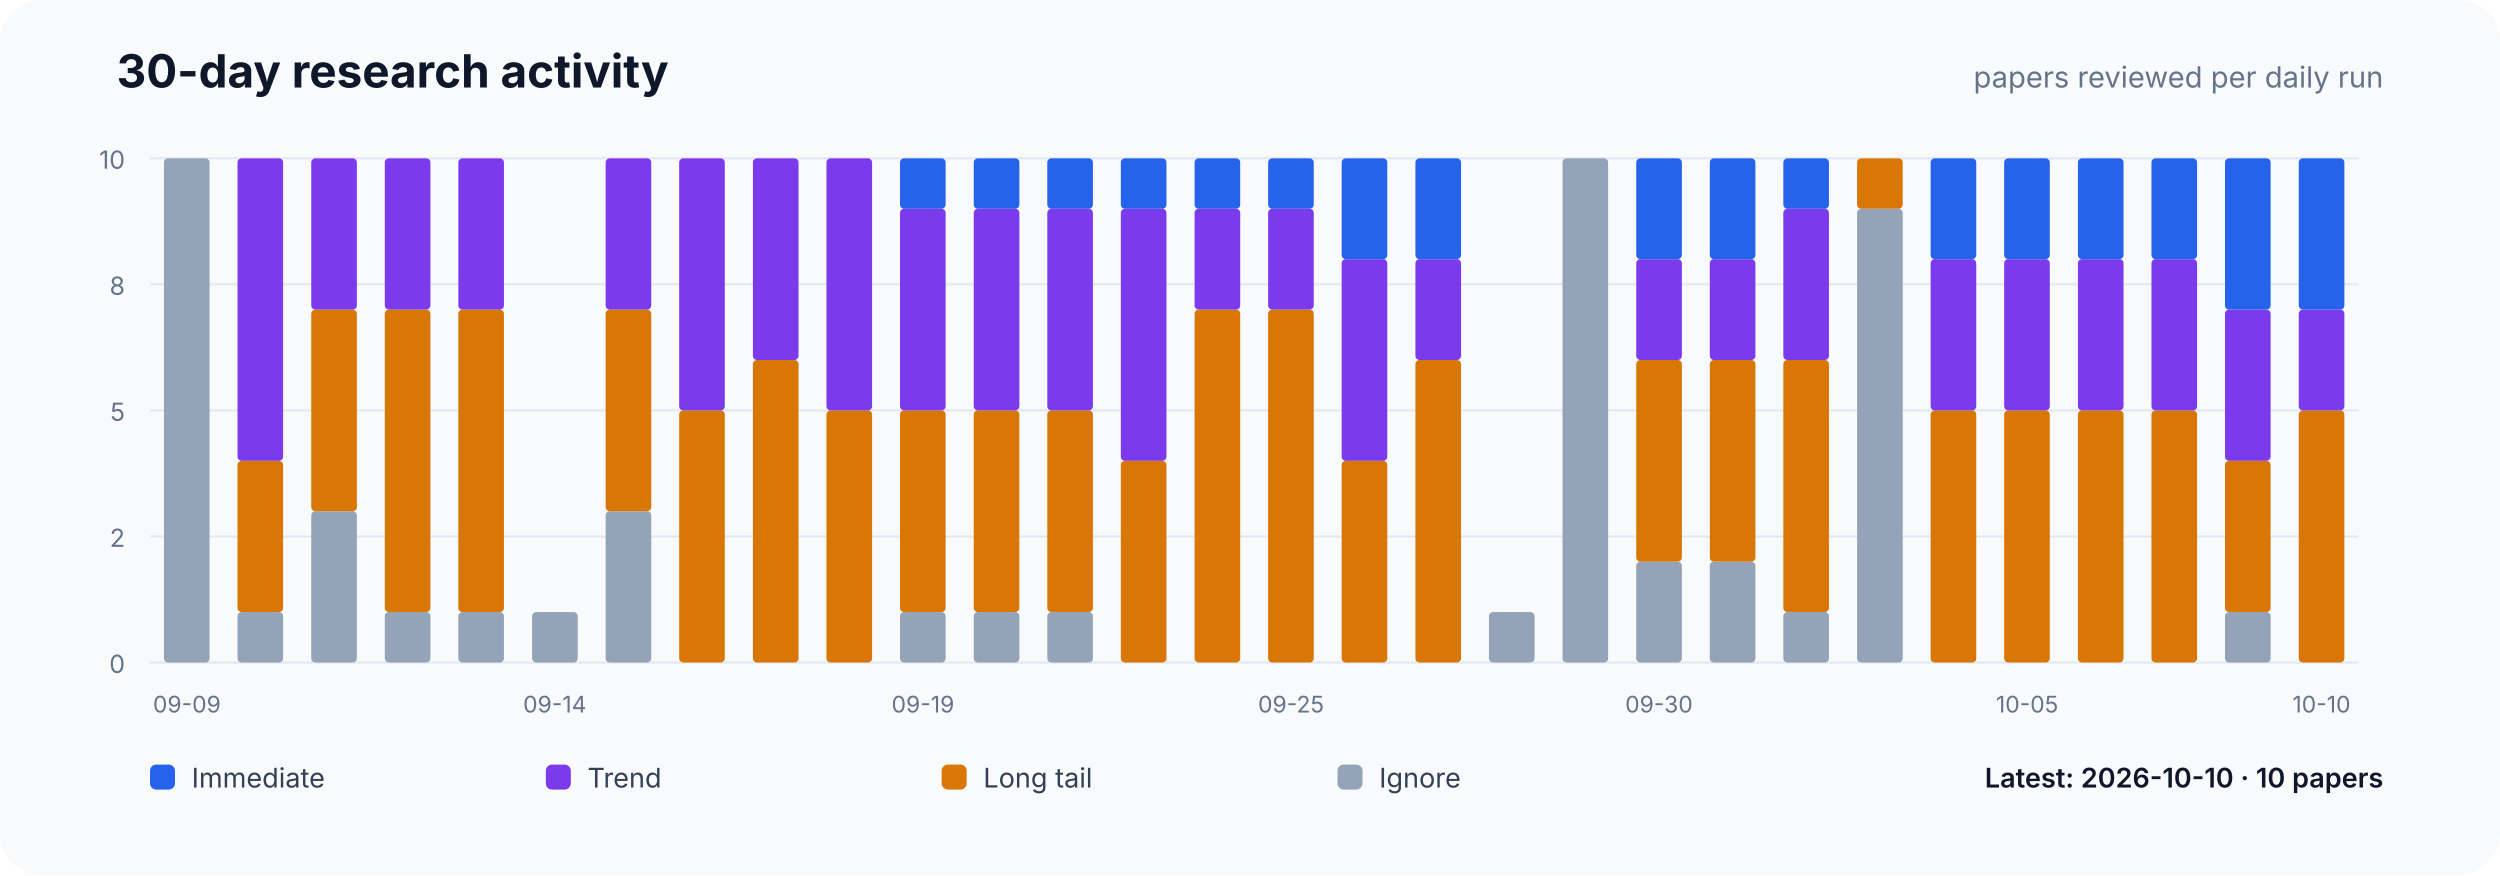
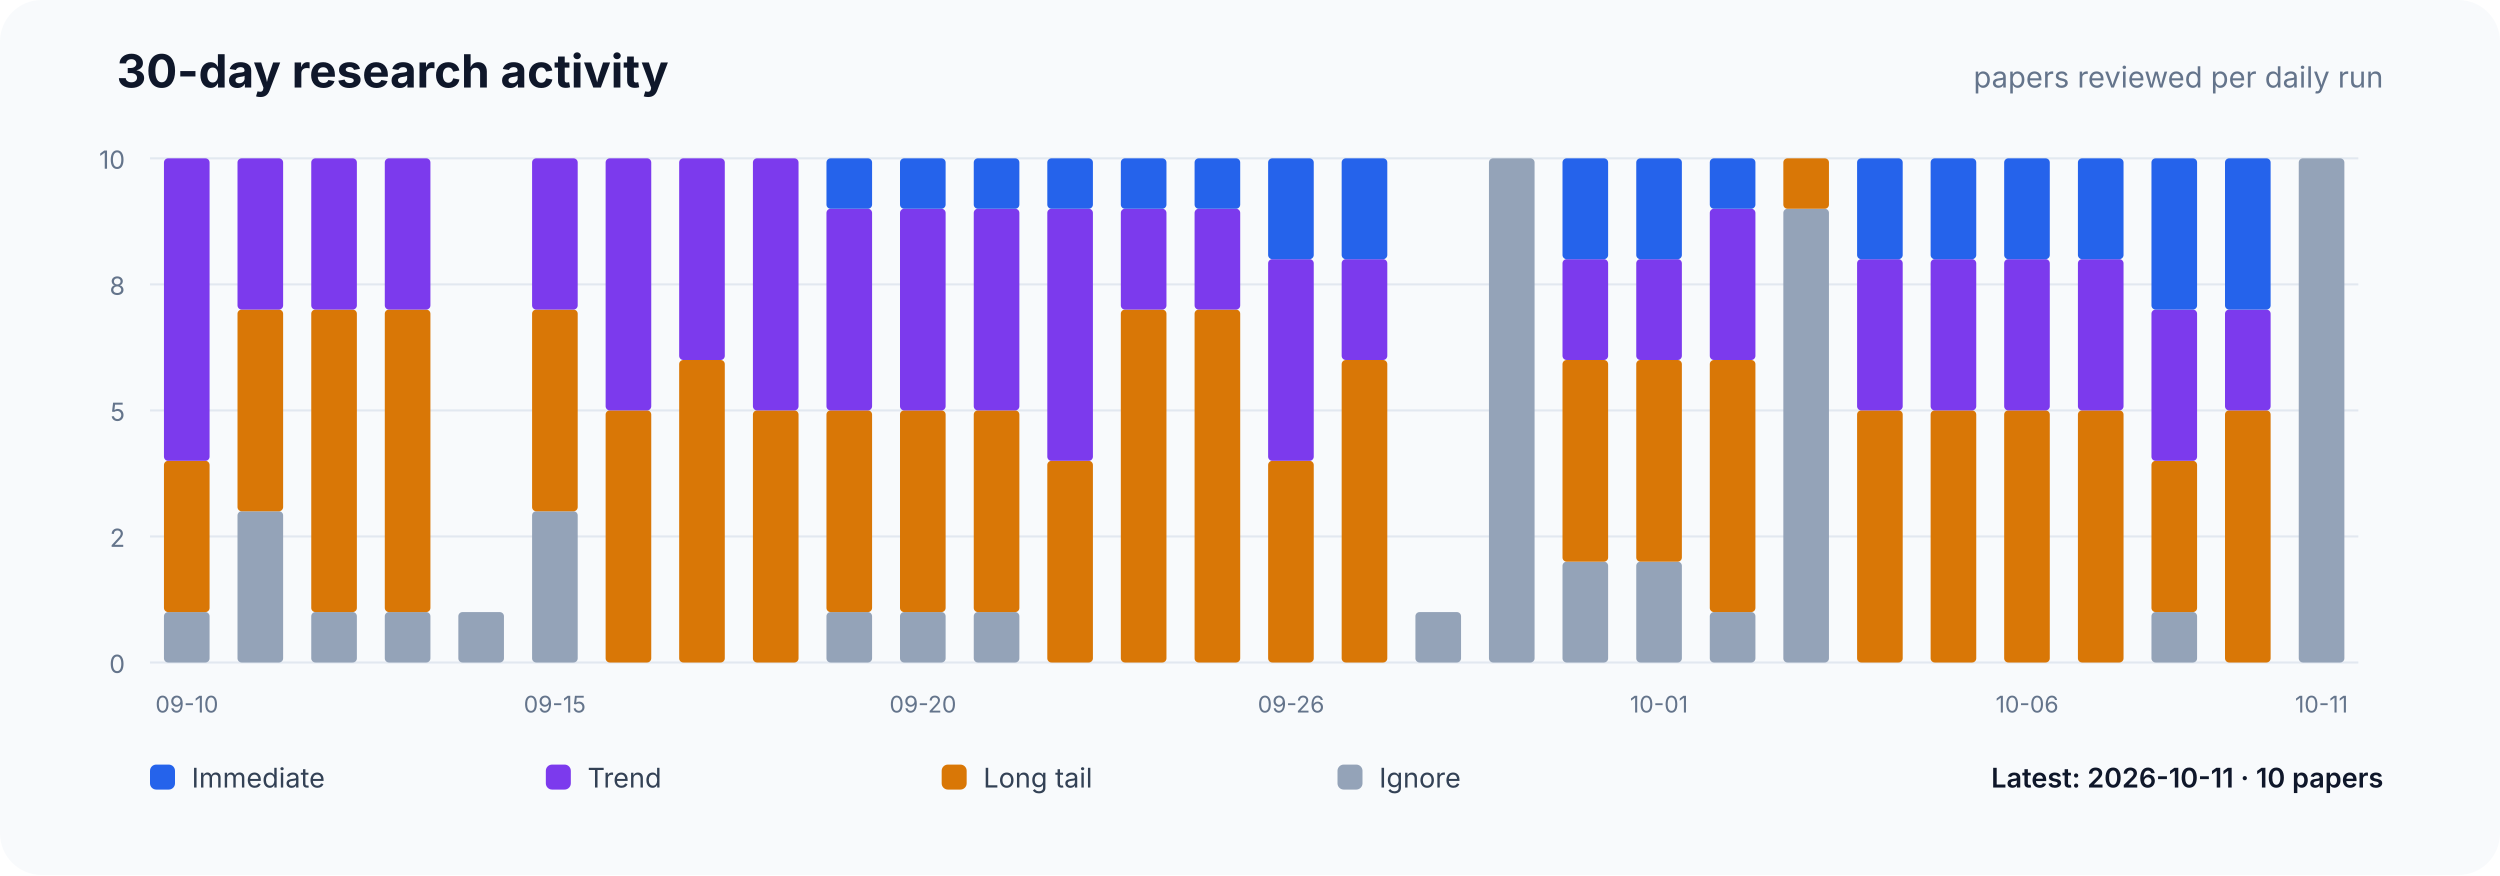
<svg xmlns="http://www.w3.org/2000/svg" width="1200" height="420" viewBox="0 0 1200 420" role="img" aria-labelledby="title desc">
  <rect width="1200" height="420" rx="20" fill="#f8fafc" />
  <text x="56" y="42" font-family="Inter,system-ui,sans-serif" font-size="22" font-weight="700" fill="#0f172a">30-day research activity</text>
  <text x="1144" y="42" text-anchor="end" font-family="Inter,system-ui,sans-serif" font-size="14" fill="#64748b">papers reviewed per daily run</text>
  <line x1="72" y1="318.0" x2="1132" y2="318.0" stroke="#e2e8f0" />
  <text x="60" y="323.0" text-anchor="end" font-family="Inter,system-ui,sans-serif" font-size="12" fill="#64748b">0</text>
  <line x1="72" y1="257.5" x2="1132" y2="257.5" stroke="#e2e8f0" />
  <text x="60" y="262.5" text-anchor="end" font-family="Inter,system-ui,sans-serif" font-size="12" fill="#64748b">2</text>
  <line x1="72" y1="197.0" x2="1132" y2="197.0" stroke="#e2e8f0" />
  <text x="60" y="202.0" text-anchor="end" font-family="Inter,system-ui,sans-serif" font-size="12" fill="#64748b">5</text>
  <line x1="72" y1="136.5" x2="1132" y2="136.5" stroke="#e2e8f0" />
  <text x="60" y="141.5" text-anchor="end" font-family="Inter,system-ui,sans-serif" font-size="12" fill="#64748b">8</text>
  <line x1="72" y1="76.0" x2="1132" y2="76.0" stroke="#e2e8f0" />
  <text x="60" y="81.0" text-anchor="end" font-family="Inter,system-ui,sans-serif" font-size="12" fill="#64748b">10</text>
-   <rect x="78.7" y="76.0" width="21.9" height="242.0" rx="2" fill="#94a3b8" />
-   <rect x="78.7" y="76.0" width="21.9" height="0.0" rx="2" fill="#d97706" />
-   <rect x="78.7" y="76.0" width="21.9" height="0.0" rx="2" fill="#7c3aed" />
+   <rect x="78.7" y="293.8" width="21.9" height="24.2" rx="2" fill="#94a3b8" />
+   <rect x="78.7" y="221.2" width="21.9" height="72.6" rx="2" fill="#d97706" />
+   <rect x="78.7" y="76.0" width="21.9" height="145.2" rx="2" fill="#7c3aed" />
  <rect x="78.7" y="76.0" width="21.9" height="0.0" rx="2" fill="#2563eb" />
-   <text x="89.7" y="342" text-anchor="middle" font-family="Inter,system-ui,sans-serif" font-size="11" fill="#64748b">09-09</text>
-   <rect x="114.0" y="293.8" width="21.9" height="24.2" rx="2" fill="#94a3b8" />
-   <rect x="114.0" y="221.2" width="21.9" height="72.6" rx="2" fill="#d97706" />
-   <rect x="114.0" y="76.0" width="21.9" height="145.2" rx="2" fill="#7c3aed" />
+   <text x="89.7" y="342" text-anchor="middle" font-family="Inter,system-ui,sans-serif" font-size="11" fill="#64748b">09-10</text>
+   <rect x="114.0" y="245.4" width="21.9" height="72.6" rx="2" fill="#94a3b8" />
+   <rect x="114.0" y="148.6" width="21.9" height="96.8" rx="2" fill="#d97706" />
+   <rect x="114.0" y="76.0" width="21.9" height="72.6" rx="2" fill="#7c3aed" />
  <rect x="114.0" y="76.0" width="21.9" height="0.0" rx="2" fill="#2563eb" />
-   <rect x="149.4" y="245.4" width="21.9" height="72.6" rx="2" fill="#94a3b8" />
-   <rect x="149.4" y="148.6" width="21.9" height="96.8" rx="2" fill="#d97706" />
+   <rect x="149.4" y="293.8" width="21.9" height="24.2" rx="2" fill="#94a3b8" />
+   <rect x="149.4" y="148.6" width="21.9" height="145.2" rx="2" fill="#d97706" />
  <rect x="149.4" y="76.0" width="21.9" height="72.6" rx="2" fill="#7c3aed" />
  <rect x="149.4" y="76.0" width="21.9" height="0.0" rx="2" fill="#2563eb" />
  <rect x="184.7" y="293.8" width="21.9" height="24.2" rx="2" fill="#94a3b8" />
  <rect x="184.7" y="148.6" width="21.9" height="145.2" rx="2" fill="#d97706" />
  <rect x="184.7" y="76.0" width="21.9" height="72.6" rx="2" fill="#7c3aed" />
  <rect x="184.7" y="76.0" width="21.9" height="0.0" rx="2" fill="#2563eb" />
  <rect x="220.0" y="293.8" width="21.9" height="24.2" rx="2" fill="#94a3b8" />
-   <rect x="220.0" y="148.6" width="21.9" height="145.2" rx="2" fill="#d97706" />
-   <rect x="220.0" y="76.0" width="21.9" height="72.6" rx="2" fill="#7c3aed" />
-   <rect x="220.0" y="76.0" width="21.9" height="0.0" rx="2" fill="#2563eb" />
-   <rect x="255.4" y="293.8" width="21.9" height="24.2" rx="2" fill="#94a3b8" />
-   <rect x="255.4" y="293.8" width="21.9" height="0.0" rx="2" fill="#d97706" />
-   <rect x="255.4" y="293.8" width="21.9" height="0.0" rx="2" fill="#7c3aed" />
-   <rect x="255.4" y="293.8" width="21.9" height="0.0" rx="2" fill="#2563eb" />
-   <text x="266.3" y="342" text-anchor="middle" font-family="Inter,system-ui,sans-serif" font-size="11" fill="#64748b">09-14</text>
-   <rect x="290.7" y="245.4" width="21.9" height="72.6" rx="2" fill="#94a3b8" />
-   <rect x="290.7" y="148.6" width="21.9" height="96.8" rx="2" fill="#d97706" />
-   <rect x="290.7" y="76.0" width="21.9" height="72.6" rx="2" fill="#7c3aed" />
+   <rect x="220.0" y="293.8" width="21.9" height="0.0" rx="2" fill="#d97706" />
+   <rect x="220.0" y="293.8" width="21.9" height="0.0" rx="2" fill="#7c3aed" />
+   <rect x="220.0" y="293.8" width="21.9" height="0.0" rx="2" fill="#2563eb" />
+   <rect x="255.4" y="245.4" width="21.9" height="72.6" rx="2" fill="#94a3b8" />
+   <rect x="255.4" y="148.6" width="21.9" height="96.8" rx="2" fill="#d97706" />
+   <rect x="255.4" y="76.0" width="21.9" height="72.6" rx="2" fill="#7c3aed" />
+   <rect x="255.4" y="76.0" width="21.9" height="0.0" rx="2" fill="#2563eb" />
+   <text x="266.3" y="342" text-anchor="middle" font-family="Inter,system-ui,sans-serif" font-size="11" fill="#64748b">09-15</text>
+   <rect x="290.7" y="318.0" width="21.9" height="0.0" rx="2" fill="#94a3b8" />
+   <rect x="290.7" y="197.0" width="21.9" height="121.0" rx="2" fill="#d97706" />
+   <rect x="290.7" y="76.0" width="21.9" height="121.0" rx="2" fill="#7c3aed" />
  <rect x="290.7" y="76.0" width="21.9" height="0.0" rx="2" fill="#2563eb" />
  <rect x="326.0" y="318.0" width="21.9" height="0.0" rx="2" fill="#94a3b8" />
-   <rect x="326.0" y="197.0" width="21.9" height="121.0" rx="2" fill="#d97706" />
-   <rect x="326.0" y="76.0" width="21.9" height="121.0" rx="2" fill="#7c3aed" />
+   <rect x="326.0" y="172.8" width="21.9" height="145.2" rx="2" fill="#d97706" />
+   <rect x="326.0" y="76.0" width="21.9" height="96.8" rx="2" fill="#7c3aed" />
  <rect x="326.0" y="76.0" width="21.9" height="0.0" rx="2" fill="#2563eb" />
  <rect x="361.4" y="318.0" width="21.9" height="0.0" rx="2" fill="#94a3b8" />
-   <rect x="361.4" y="172.8" width="21.9" height="145.2" rx="2" fill="#d97706" />
-   <rect x="361.4" y="76.0" width="21.9" height="96.8" rx="2" fill="#7c3aed" />
+   <rect x="361.4" y="197.0" width="21.9" height="121.0" rx="2" fill="#d97706" />
+   <rect x="361.4" y="76.0" width="21.9" height="121.0" rx="2" fill="#7c3aed" />
  <rect x="361.4" y="76.0" width="21.9" height="0.0" rx="2" fill="#2563eb" />
-   <rect x="396.7" y="318.0" width="21.9" height="0.0" rx="2" fill="#94a3b8" />
-   <rect x="396.7" y="197.0" width="21.9" height="121.0" rx="2" fill="#d97706" />
-   <rect x="396.7" y="76.0" width="21.9" height="121.0" rx="2" fill="#7c3aed" />
-   <rect x="396.7" y="76.0" width="21.9" height="0.0" rx="2" fill="#2563eb" />
+   <rect x="396.7" y="293.8" width="21.9" height="24.2" rx="2" fill="#94a3b8" />
+   <rect x="396.7" y="197.0" width="21.9" height="96.8" rx="2" fill="#d97706" />
+   <rect x="396.7" y="100.2" width="21.9" height="96.8" rx="2" fill="#7c3aed" />
+   <rect x="396.7" y="76.0" width="21.9" height="24.2" rx="2" fill="#2563eb" />
  <rect x="432.0" y="293.8" width="21.9" height="24.2" rx="2" fill="#94a3b8" />
  <rect x="432.0" y="197.0" width="21.9" height="96.8" rx="2" fill="#d97706" />
  <rect x="432.0" y="100.2" width="21.9" height="96.8" rx="2" fill="#7c3aed" />
  <rect x="432.0" y="76.0" width="21.9" height="24.2" rx="2" fill="#2563eb" />
-   <text x="443.0" y="342" text-anchor="middle" font-family="Inter,system-ui,sans-serif" font-size="11" fill="#64748b">09-19</text>
+   <text x="443.0" y="342" text-anchor="middle" font-family="Inter,system-ui,sans-serif" font-size="11" fill="#64748b">09-20</text>
  <rect x="467.4" y="293.8" width="21.9" height="24.2" rx="2" fill="#94a3b8" />
  <rect x="467.4" y="197.0" width="21.9" height="96.8" rx="2" fill="#d97706" />
  <rect x="467.4" y="100.2" width="21.9" height="96.8" rx="2" fill="#7c3aed" />
  <rect x="467.4" y="76.0" width="21.9" height="24.2" rx="2" fill="#2563eb" />
-   <rect x="502.7" y="293.8" width="21.9" height="24.2" rx="2" fill="#94a3b8" />
-   <rect x="502.7" y="197.0" width="21.9" height="96.8" rx="2" fill="#d97706" />
-   <rect x="502.7" y="100.2" width="21.9" height="96.8" rx="2" fill="#7c3aed" />
+   <rect x="502.7" y="318.0" width="21.9" height="0.0" rx="2" fill="#94a3b8" />
+   <rect x="502.7" y="221.2" width="21.9" height="96.8" rx="2" fill="#d97706" />
+   <rect x="502.7" y="100.2" width="21.9" height="121.0" rx="2" fill="#7c3aed" />
  <rect x="502.7" y="76.0" width="21.9" height="24.2" rx="2" fill="#2563eb" />
  <rect x="538.0" y="318.0" width="21.9" height="0.0" rx="2" fill="#94a3b8" />
-   <rect x="538.0" y="221.2" width="21.9" height="96.8" rx="2" fill="#d97706" />
-   <rect x="538.0" y="100.2" width="21.9" height="121.0" rx="2" fill="#7c3aed" />
+   <rect x="538.0" y="148.6" width="21.9" height="169.4" rx="2" fill="#d97706" />
+   <rect x="538.0" y="100.2" width="21.9" height="48.4" rx="2" fill="#7c3aed" />
  <rect x="538.0" y="76.0" width="21.9" height="24.2" rx="2" fill="#2563eb" />
  <rect x="573.4" y="318.0" width="21.9" height="0.0" rx="2" fill="#94a3b8" />
  <rect x="573.4" y="148.6" width="21.9" height="169.4" rx="2" fill="#d97706" />
  <rect x="573.4" y="100.2" width="21.9" height="48.4" rx="2" fill="#7c3aed" />
  <rect x="573.4" y="76.0" width="21.9" height="24.2" rx="2" fill="#2563eb" />
  <rect x="608.7" y="318.0" width="21.9" height="0.0" rx="2" fill="#94a3b8" />
-   <rect x="608.7" y="148.6" width="21.9" height="169.4" rx="2" fill="#d97706" />
-   <rect x="608.7" y="100.2" width="21.9" height="48.4" rx="2" fill="#7c3aed" />
-   <rect x="608.7" y="76.0" width="21.9" height="24.2" rx="2" fill="#2563eb" />
-   <text x="619.7" y="342" text-anchor="middle" font-family="Inter,system-ui,sans-serif" font-size="11" fill="#64748b">09-25</text>
+   <rect x="608.7" y="221.2" width="21.9" height="96.8" rx="2" fill="#d97706" />
+   <rect x="608.7" y="124.4" width="21.9" height="96.8" rx="2" fill="#7c3aed" />
+   <rect x="608.7" y="76.0" width="21.9" height="48.4" rx="2" fill="#2563eb" />
+   <text x="619.7" y="342" text-anchor="middle" font-family="Inter,system-ui,sans-serif" font-size="11" fill="#64748b">09-26</text>
  <rect x="644.0" y="318.0" width="21.9" height="0.0" rx="2" fill="#94a3b8" />
-   <rect x="644.0" y="221.2" width="21.9" height="96.8" rx="2" fill="#d97706" />
-   <rect x="644.0" y="124.4" width="21.9" height="96.8" rx="2" fill="#7c3aed" />
+   <rect x="644.0" y="172.8" width="21.9" height="145.2" rx="2" fill="#d97706" />
+   <rect x="644.0" y="124.4" width="21.9" height="48.4" rx="2" fill="#7c3aed" />
  <rect x="644.0" y="76.0" width="21.9" height="48.4" rx="2" fill="#2563eb" />
-   <rect x="679.4" y="318.0" width="21.9" height="0.0" rx="2" fill="#94a3b8" />
-   <rect x="679.4" y="172.8" width="21.9" height="145.2" rx="2" fill="#d97706" />
-   <rect x="679.4" y="124.4" width="21.9" height="48.4" rx="2" fill="#7c3aed" />
-   <rect x="679.4" y="76.0" width="21.9" height="48.4" rx="2" fill="#2563eb" />
-   <rect x="714.7" y="293.8" width="21.9" height="24.2" rx="2" fill="#94a3b8" />
-   <rect x="714.7" y="293.8" width="21.9" height="0.0" rx="2" fill="#d97706" />
-   <rect x="714.7" y="293.8" width="21.9" height="0.0" rx="2" fill="#7c3aed" />
-   <rect x="714.7" y="293.8" width="21.9" height="0.0" rx="2" fill="#2563eb" />
-   <rect x="750.0" y="76.0" width="21.9" height="242.0" rx="2" fill="#94a3b8" />
-   <rect x="750.0" y="76.0" width="21.9" height="0.0" rx="2" fill="#d97706" />
-   <rect x="750.0" y="76.0" width="21.9" height="0.0" rx="2" fill="#7c3aed" />
-   <rect x="750.0" y="76.0" width="21.9" height="0.0" rx="2" fill="#2563eb" />
+   <rect x="679.4" y="293.8" width="21.9" height="24.2" rx="2" fill="#94a3b8" />
+   <rect x="679.4" y="293.8" width="21.9" height="0.0" rx="2" fill="#d97706" />
+   <rect x="679.4" y="293.8" width="21.9" height="0.0" rx="2" fill="#7c3aed" />
+   <rect x="679.4" y="293.8" width="21.9" height="0.0" rx="2" fill="#2563eb" />
+   <rect x="714.7" y="76.0" width="21.9" height="242.0" rx="2" fill="#94a3b8" />
+   <rect x="714.7" y="76.0" width="21.9" height="0.0" rx="2" fill="#d97706" />
+   <rect x="714.7" y="76.0" width="21.9" height="0.0" rx="2" fill="#7c3aed" />
+   <rect x="714.7" y="76.0" width="21.9" height="0.0" rx="2" fill="#2563eb" />
+   <rect x="750.0" y="269.6" width="21.9" height="48.4" rx="2" fill="#94a3b8" />
+   <rect x="750.0" y="172.8" width="21.9" height="96.8" rx="2" fill="#d97706" />
+   <rect x="750.0" y="124.4" width="21.9" height="48.4" rx="2" fill="#7c3aed" />
+   <rect x="750.0" y="76.0" width="21.9" height="48.4" rx="2" fill="#2563eb" />
  <rect x="785.4" y="269.6" width="21.9" height="48.4" rx="2" fill="#94a3b8" />
  <rect x="785.4" y="172.8" width="21.9" height="96.8" rx="2" fill="#d97706" />
  <rect x="785.4" y="124.4" width="21.9" height="48.4" rx="2" fill="#7c3aed" />
  <rect x="785.4" y="76.0" width="21.9" height="48.4" rx="2" fill="#2563eb" />
-   <text x="796.3" y="342" text-anchor="middle" font-family="Inter,system-ui,sans-serif" font-size="11" fill="#64748b">09-30</text>
-   <rect x="820.7" y="269.6" width="21.9" height="48.4" rx="2" fill="#94a3b8" />
-   <rect x="820.7" y="172.8" width="21.9" height="96.8" rx="2" fill="#d97706" />
-   <rect x="820.7" y="124.4" width="21.9" height="48.4" rx="2" fill="#7c3aed" />
-   <rect x="820.7" y="76.0" width="21.9" height="48.4" rx="2" fill="#2563eb" />
-   <rect x="856.0" y="293.8" width="21.9" height="24.2" rx="2" fill="#94a3b8" />
-   <rect x="856.0" y="172.8" width="21.9" height="121.0" rx="2" fill="#d97706" />
-   <rect x="856.0" y="100.2" width="21.9" height="72.6" rx="2" fill="#7c3aed" />
-   <rect x="856.0" y="76.0" width="21.9" height="24.2" rx="2" fill="#2563eb" />
-   <rect x="891.4" y="100.2" width="21.9" height="217.8" rx="2" fill="#94a3b8" />
-   <rect x="891.4" y="76.0" width="21.9" height="24.2" rx="2" fill="#d97706" />
-   <rect x="891.4" y="76.0" width="21.9" height="0.0" rx="2" fill="#7c3aed" />
-   <rect x="891.4" y="76.0" width="21.9" height="0.0" rx="2" fill="#2563eb" />
+   <text x="796.3" y="342" text-anchor="middle" font-family="Inter,system-ui,sans-serif" font-size="11" fill="#64748b">10-01</text>
+   <rect x="820.7" y="293.8" width="21.9" height="24.2" rx="2" fill="#94a3b8" />
+   <rect x="820.7" y="172.8" width="21.9" height="121.0" rx="2" fill="#d97706" />
+   <rect x="820.7" y="100.2" width="21.9" height="72.6" rx="2" fill="#7c3aed" />
+   <rect x="820.7" y="76.0" width="21.9" height="24.2" rx="2" fill="#2563eb" />
+   <rect x="856.0" y="100.2" width="21.9" height="217.8" rx="2" fill="#94a3b8" />
+   <rect x="856.0" y="76.0" width="21.9" height="24.2" rx="2" fill="#d97706" />
+   <rect x="856.0" y="76.0" width="21.9" height="0.0" rx="2" fill="#7c3aed" />
+   <rect x="856.0" y="76.0" width="21.9" height="0.0" rx="2" fill="#2563eb" />
+   <rect x="891.4" y="318.0" width="21.9" height="0.0" rx="2" fill="#94a3b8" />
+   <rect x="891.4" y="197.0" width="21.9" height="121.0" rx="2" fill="#d97706" />
+   <rect x="891.4" y="124.4" width="21.9" height="72.6" rx="2" fill="#7c3aed" />
+   <rect x="891.4" y="76.0" width="21.9" height="48.4" rx="2" fill="#2563eb" />
  <rect x="926.7" y="318.0" width="21.9" height="0.0" rx="2" fill="#94a3b8" />
  <rect x="926.7" y="197.0" width="21.9" height="121.0" rx="2" fill="#d97706" />
  <rect x="926.7" y="124.4" width="21.9" height="72.6" rx="2" fill="#7c3aed" />
  <rect x="926.7" y="76.0" width="21.9" height="48.4" rx="2" fill="#2563eb" />
  <rect x="962.0" y="318.0" width="21.9" height="0.0" rx="2" fill="#94a3b8" />
  <rect x="962.0" y="197.0" width="21.9" height="121.0" rx="2" fill="#d97706" />
  <rect x="962.0" y="124.4" width="21.9" height="72.6" rx="2" fill="#7c3aed" />
  <rect x="962.0" y="76.0" width="21.9" height="48.4" rx="2" fill="#2563eb" />
-   <text x="973.0" y="342" text-anchor="middle" font-family="Inter,system-ui,sans-serif" font-size="11" fill="#64748b">10-05</text>
+   <text x="973.0" y="342" text-anchor="middle" font-family="Inter,system-ui,sans-serif" font-size="11" fill="#64748b">10-06</text>
  <rect x="997.4" y="318.0" width="21.9" height="0.0" rx="2" fill="#94a3b8" />
  <rect x="997.4" y="197.0" width="21.9" height="121.0" rx="2" fill="#d97706" />
  <rect x="997.4" y="124.4" width="21.9" height="72.6" rx="2" fill="#7c3aed" />
  <rect x="997.4" y="76.0" width="21.9" height="48.4" rx="2" fill="#2563eb" />
-   <rect x="1032.7" y="318.0" width="21.9" height="0.0" rx="2" fill="#94a3b8" />
-   <rect x="1032.7" y="197.0" width="21.9" height="121.0" rx="2" fill="#d97706" />
-   <rect x="1032.7" y="124.4" width="21.9" height="72.6" rx="2" fill="#7c3aed" />
-   <rect x="1032.7" y="76.0" width="21.9" height="48.4" rx="2" fill="#2563eb" />
-   <rect x="1068.0" y="293.8" width="21.9" height="24.2" rx="2" fill="#94a3b8" />
-   <rect x="1068.0" y="221.2" width="21.9" height="72.6" rx="2" fill="#d97706" />
-   <rect x="1068.0" y="148.6" width="21.9" height="72.6" rx="2" fill="#7c3aed" />
+   <rect x="1032.7" y="293.8" width="21.9" height="24.2" rx="2" fill="#94a3b8" />
+   <rect x="1032.7" y="221.2" width="21.9" height="72.6" rx="2" fill="#d97706" />
+   <rect x="1032.7" y="148.6" width="21.9" height="72.6" rx="2" fill="#7c3aed" />
+   <rect x="1032.7" y="76.0" width="21.9" height="72.6" rx="2" fill="#2563eb" />
+   <rect x="1068.0" y="318.0" width="21.9" height="0.0" rx="2" fill="#94a3b8" />
+   <rect x="1068.0" y="197.0" width="21.9" height="121.0" rx="2" fill="#d97706" />
+   <rect x="1068.0" y="148.6" width="21.9" height="48.4" rx="2" fill="#7c3aed" />
  <rect x="1068.0" y="76.0" width="21.9" height="72.6" rx="2" fill="#2563eb" />
-   <rect x="1103.4" y="318.0" width="21.9" height="0.0" rx="2" fill="#94a3b8" />
-   <rect x="1103.4" y="197.0" width="21.9" height="121.0" rx="2" fill="#d97706" />
-   <rect x="1103.4" y="148.6" width="21.9" height="48.4" rx="2" fill="#7c3aed" />
-   <rect x="1103.4" y="76.0" width="21.9" height="72.6" rx="2" fill="#2563eb" />
-   <text x="1114.3" y="342" text-anchor="middle" font-family="Inter,system-ui,sans-serif" font-size="11" fill="#64748b">10-10</text>
+   <rect x="1103.4" y="76.0" width="21.9" height="242.0" rx="2" fill="#94a3b8" />
+   <rect x="1103.4" y="76.0" width="21.9" height="0.0" rx="2" fill="#d97706" />
+   <rect x="1103.4" y="76.0" width="21.9" height="0.0" rx="2" fill="#7c3aed" />
+   <rect x="1103.4" y="76.0" width="21.9" height="0.0" rx="2" fill="#2563eb" />
+   <text x="1114.3" y="342" text-anchor="middle" font-family="Inter,system-ui,sans-serif" font-size="11" fill="#64748b">10-11</text>
  <rect x="72" y="367" width="12" height="12" rx="3" fill="#2563eb" />
  <text x="92" y="378" font-family="Inter,system-ui,sans-serif" font-size="13" fill="#334155">Immediate</text>
  <rect x="262" y="367" width="12" height="12" rx="3" fill="#7c3aed" />
  <text x="282" y="378" font-family="Inter,system-ui,sans-serif" font-size="13" fill="#334155">Trend</text>
  <rect x="452" y="367" width="12" height="12" rx="3" fill="#d97706" />
  <text x="472" y="378" font-family="Inter,system-ui,sans-serif" font-size="13" fill="#334155">Long tail</text>
  <rect x="642" y="367" width="12" height="12" rx="3" fill="#94a3b8" />
  <text x="662" y="378" font-family="Inter,system-ui,sans-serif" font-size="13" fill="#334155">Ignore</text>
-   <text x="1144" y="378" text-anchor="end" font-family="Inter,system-ui,sans-serif" font-size="13" font-weight="600" fill="#0f172a">Latest: 2026-10-10 · 10 papers</text>
+   <text x="1144" y="378" text-anchor="end" font-family="Inter,system-ui,sans-serif" font-size="13" font-weight="600" fill="#0f172a">Latest: 2026-10-11 · 10 papers</text>
</svg>
